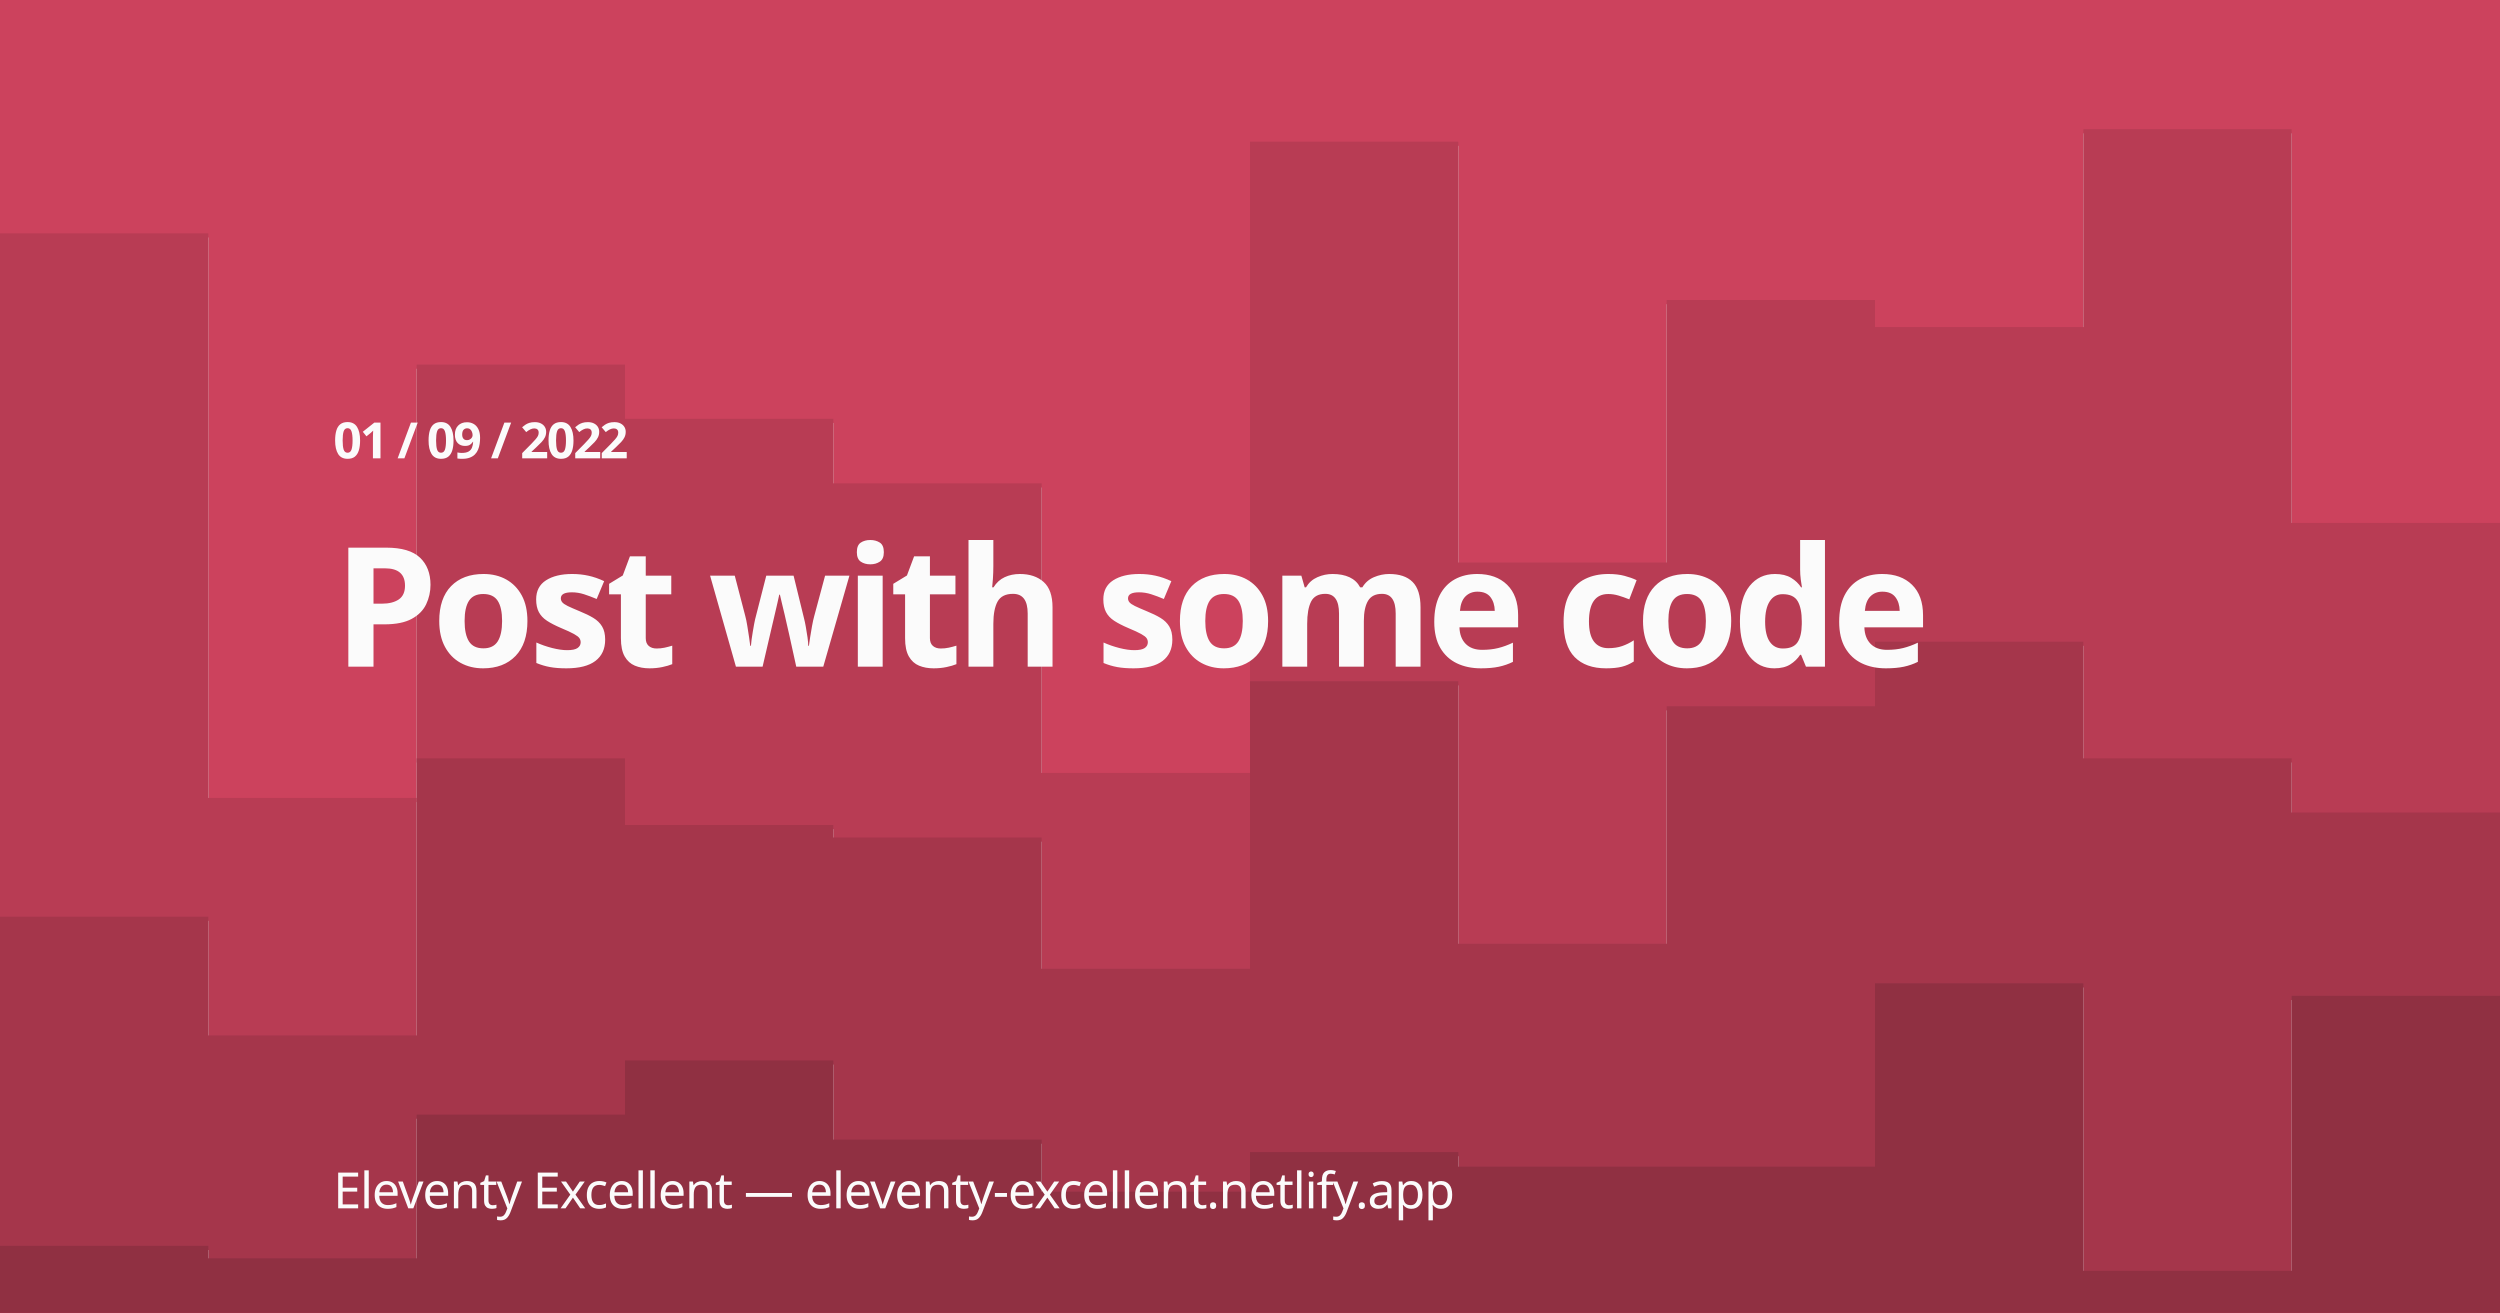
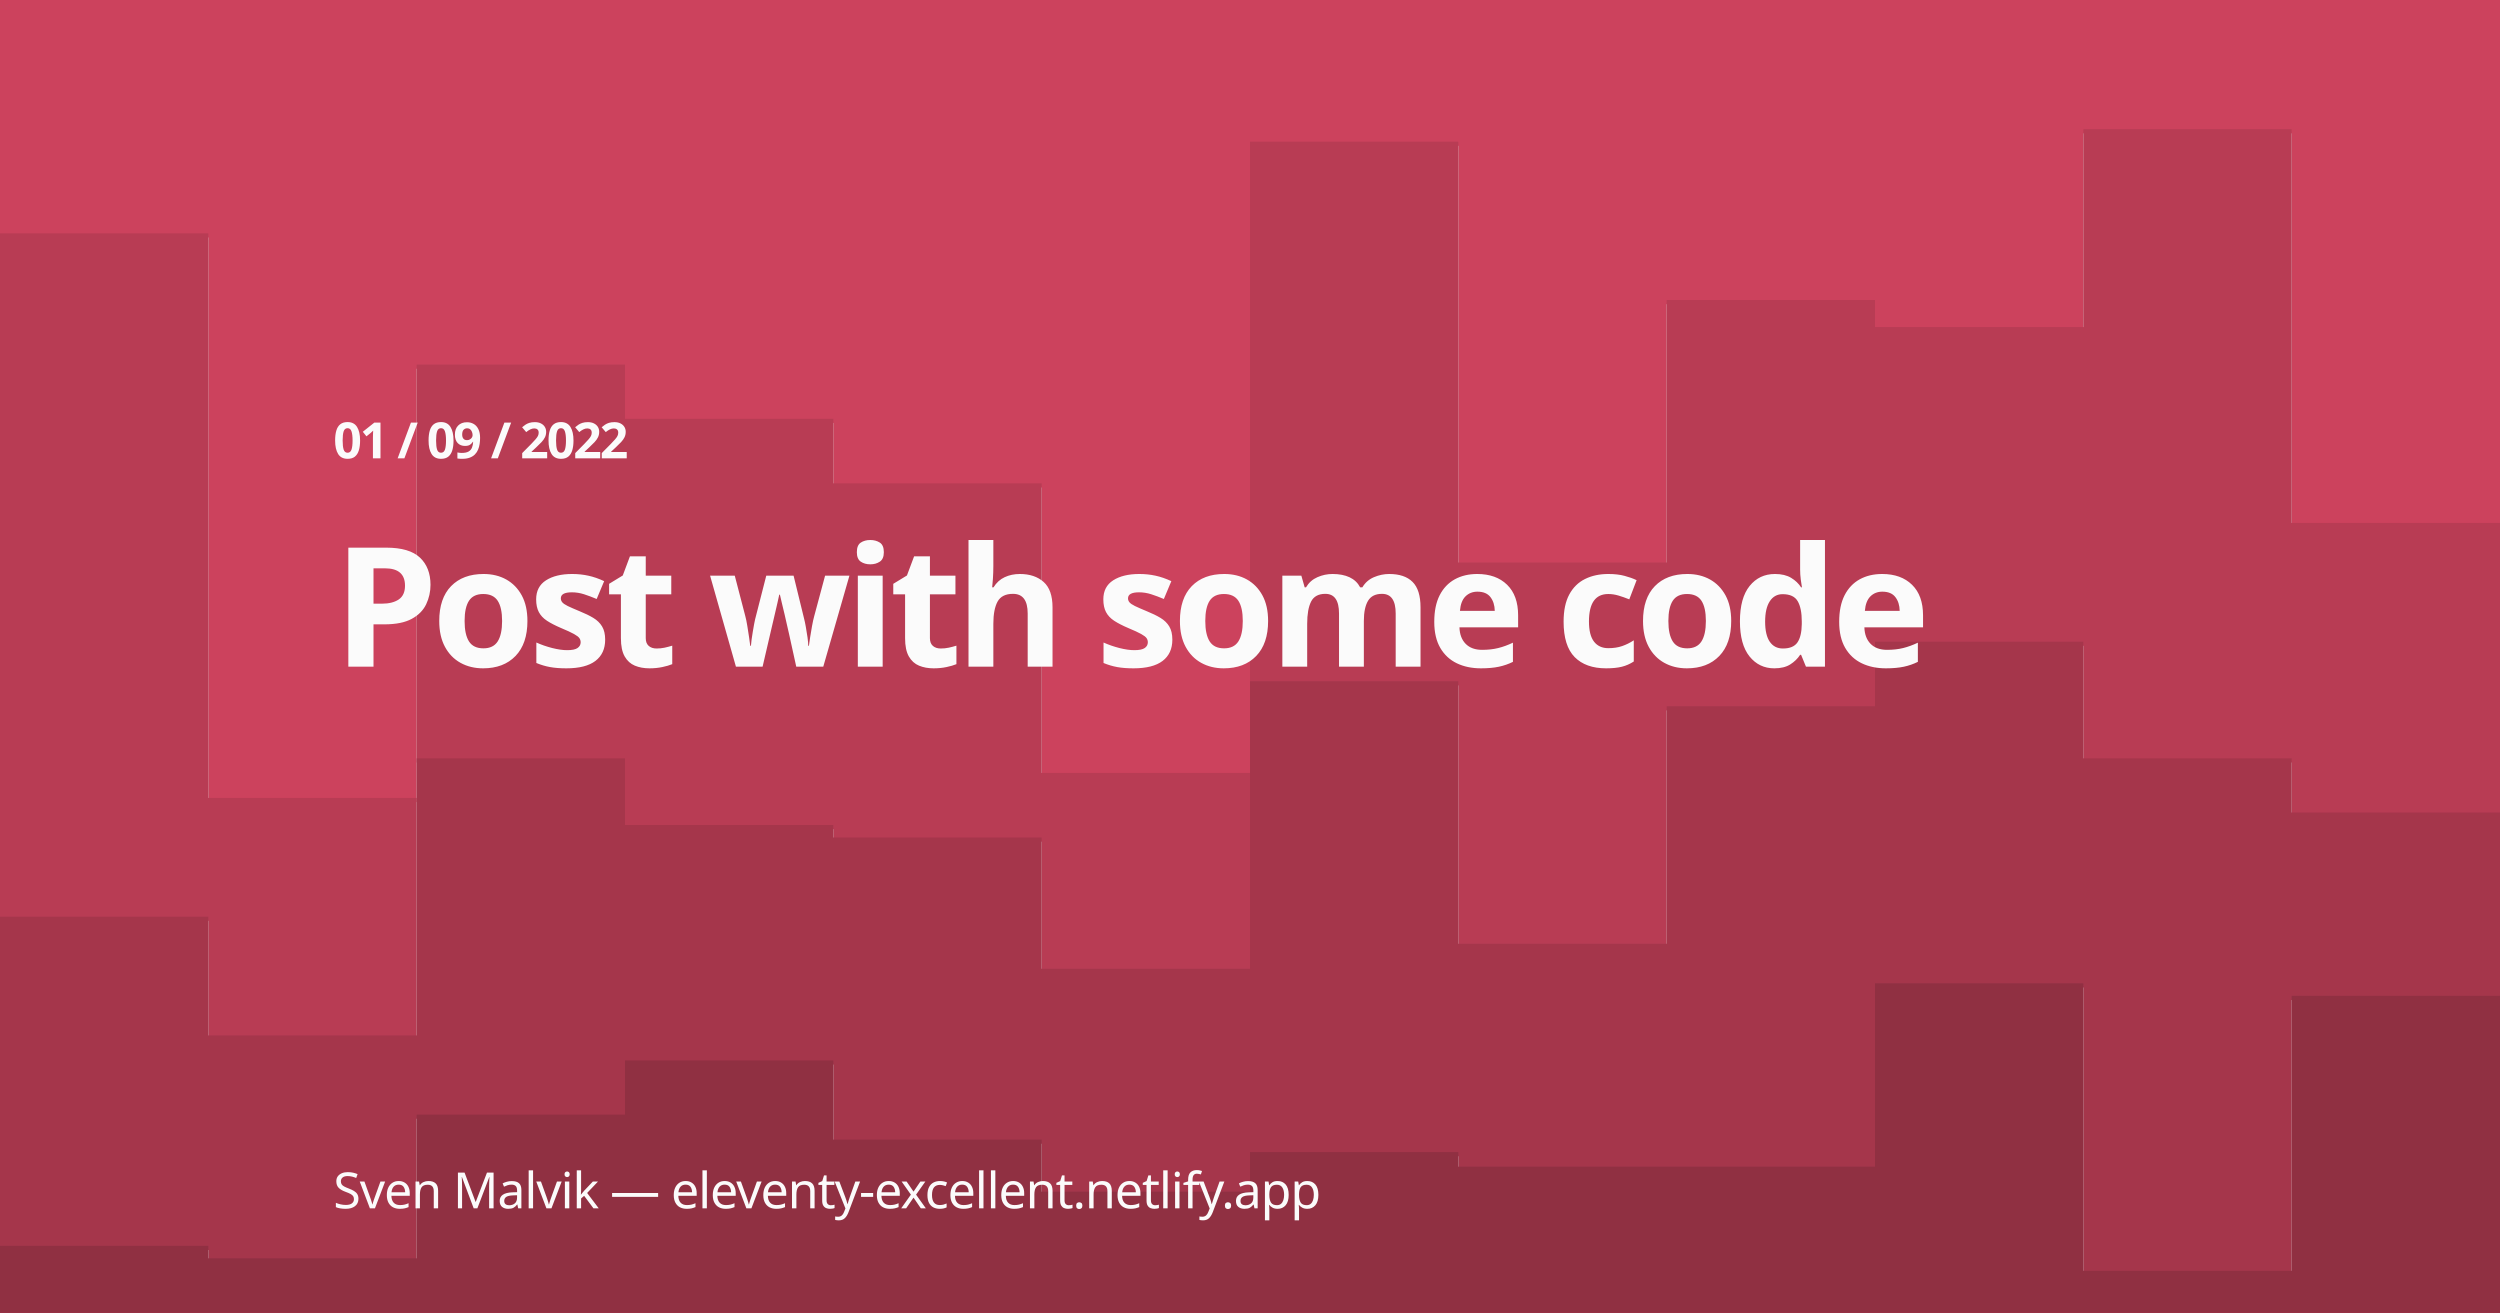
<svg xmlns="http://www.w3.org/2000/svg" width="1200" height="630" viewBox="0 0 1200 630" version="1.1">
  <g viewBox="0 0 1200 630" width="1200" height="630">
    <path d="M0 114L100 114L100 385L200 385L200 177L300 177L300 203L400 203L400 234L500 234L500 373L600 373L600 70L700 70L700 272L800 272L800 146L900 146L900 159L1000 159L1000 64L1100 64L1100 253L1200 253L1200 58L1200 0L1200 0L1100 0L1100 0L1000 0L1000 0L900 0L900 0L800 0L800 0L700 0L700 0L600 0L600 0L500 0L500 0L400 0L400 0L300 0L300 0L200 0L200 0L100 0L100 0L0 0Z" fill="#dd4462" />
    <path d="M0 442L100 442L100 499L200 499L200 366L300 366L300 398L400 398L400 404L500 404L500 467L600 467L600 329L700 329L700 455L800 455L800 341L900 341L900 310L1000 310L1000 366L1100 366L1100 392L1200 392L1200 348L1200 56L1200 251L1100 251L1100 62L1000 62L1000 157L900 157L900 144L800 144L800 270L700 270L700 68L600 68L600 371L500 371L500 232L400 232L400 201L300 201L300 175L200 175L200 383L100 383L100 112L0 112Z" fill="#c73d58" />
    <path d="M0 600L100 600L100 606L200 606L200 537L300 537L300 511L400 511L400 549L500 549L500 574L600 574L600 555L700 555L700 562L800 562L800 562L900 562L900 474L1000 474L1000 612L1100 612L1100 480L1200 480L1200 455L1200 346L1200 390L1100 390L1100 364L1000 364L1000 308L900 308L900 339L800 339L800 453L700 453L700 327L600 327L600 465L500 465L500 402L400 402L400 396L300 396L300 364L200 364L200 497L100 497L100 440L0 440Z" fill="#b1364e" />
    <path d="M0 631L100 631L100 631L200 631L200 631L300 631L300 631L400 631L400 631L500 631L500 631L600 631L600 631L700 631L700 631L800 631L800 631L900 631L900 631L1000 631L1000 631L1100 631L1100 631L1200 631L1200 631L1200 453L1200 478L1100 478L1100 610L1000 610L1000 472L900 472L900 560L800 560L800 560L700 560L700 553L600 553L600 572L500 572L500 547L400 547L400 509L300 509L300 535L200 535L200 604L100 604L100 598L0 598Z" fill="#9a3044" />
  </g>
  <rect id="bg" width="100%" height="100%" opacity="0.1" fill="#343434" />
  <text font-family="'Inclusive Sans', Ubuntu, sans-serif" font-size="24" font-weight="900" fill="#FBFBFB" letter-spacing="-1">
    <tspan x="160" y="220">
      01 / 09 / 2022
    </tspan>
  </text>
  <text id="text" font-family="'Red Hat Display', Ubuntu, sans-serif" font-size="80" font-weight="900" fill="#FBFBFB" letter-spacing="-3">
    <tspan x="160" y="320"> Post with some code </tspan>
  </text>
  <text font-family="'Inclusive Sans', Ubuntu, sans-serif" font-size="24" font-weight="500" fill="#FBFBFB" letter-spacing="-0.5">
-     <tspan x="160" y="580">Eleventy Excellent — eleventy-excellent.netlify.app</tspan>
+     <tspan x="160" y="580">Sven Malvik — eleventy-excellent.netlify.app</tspan>
  </text>
</svg>
